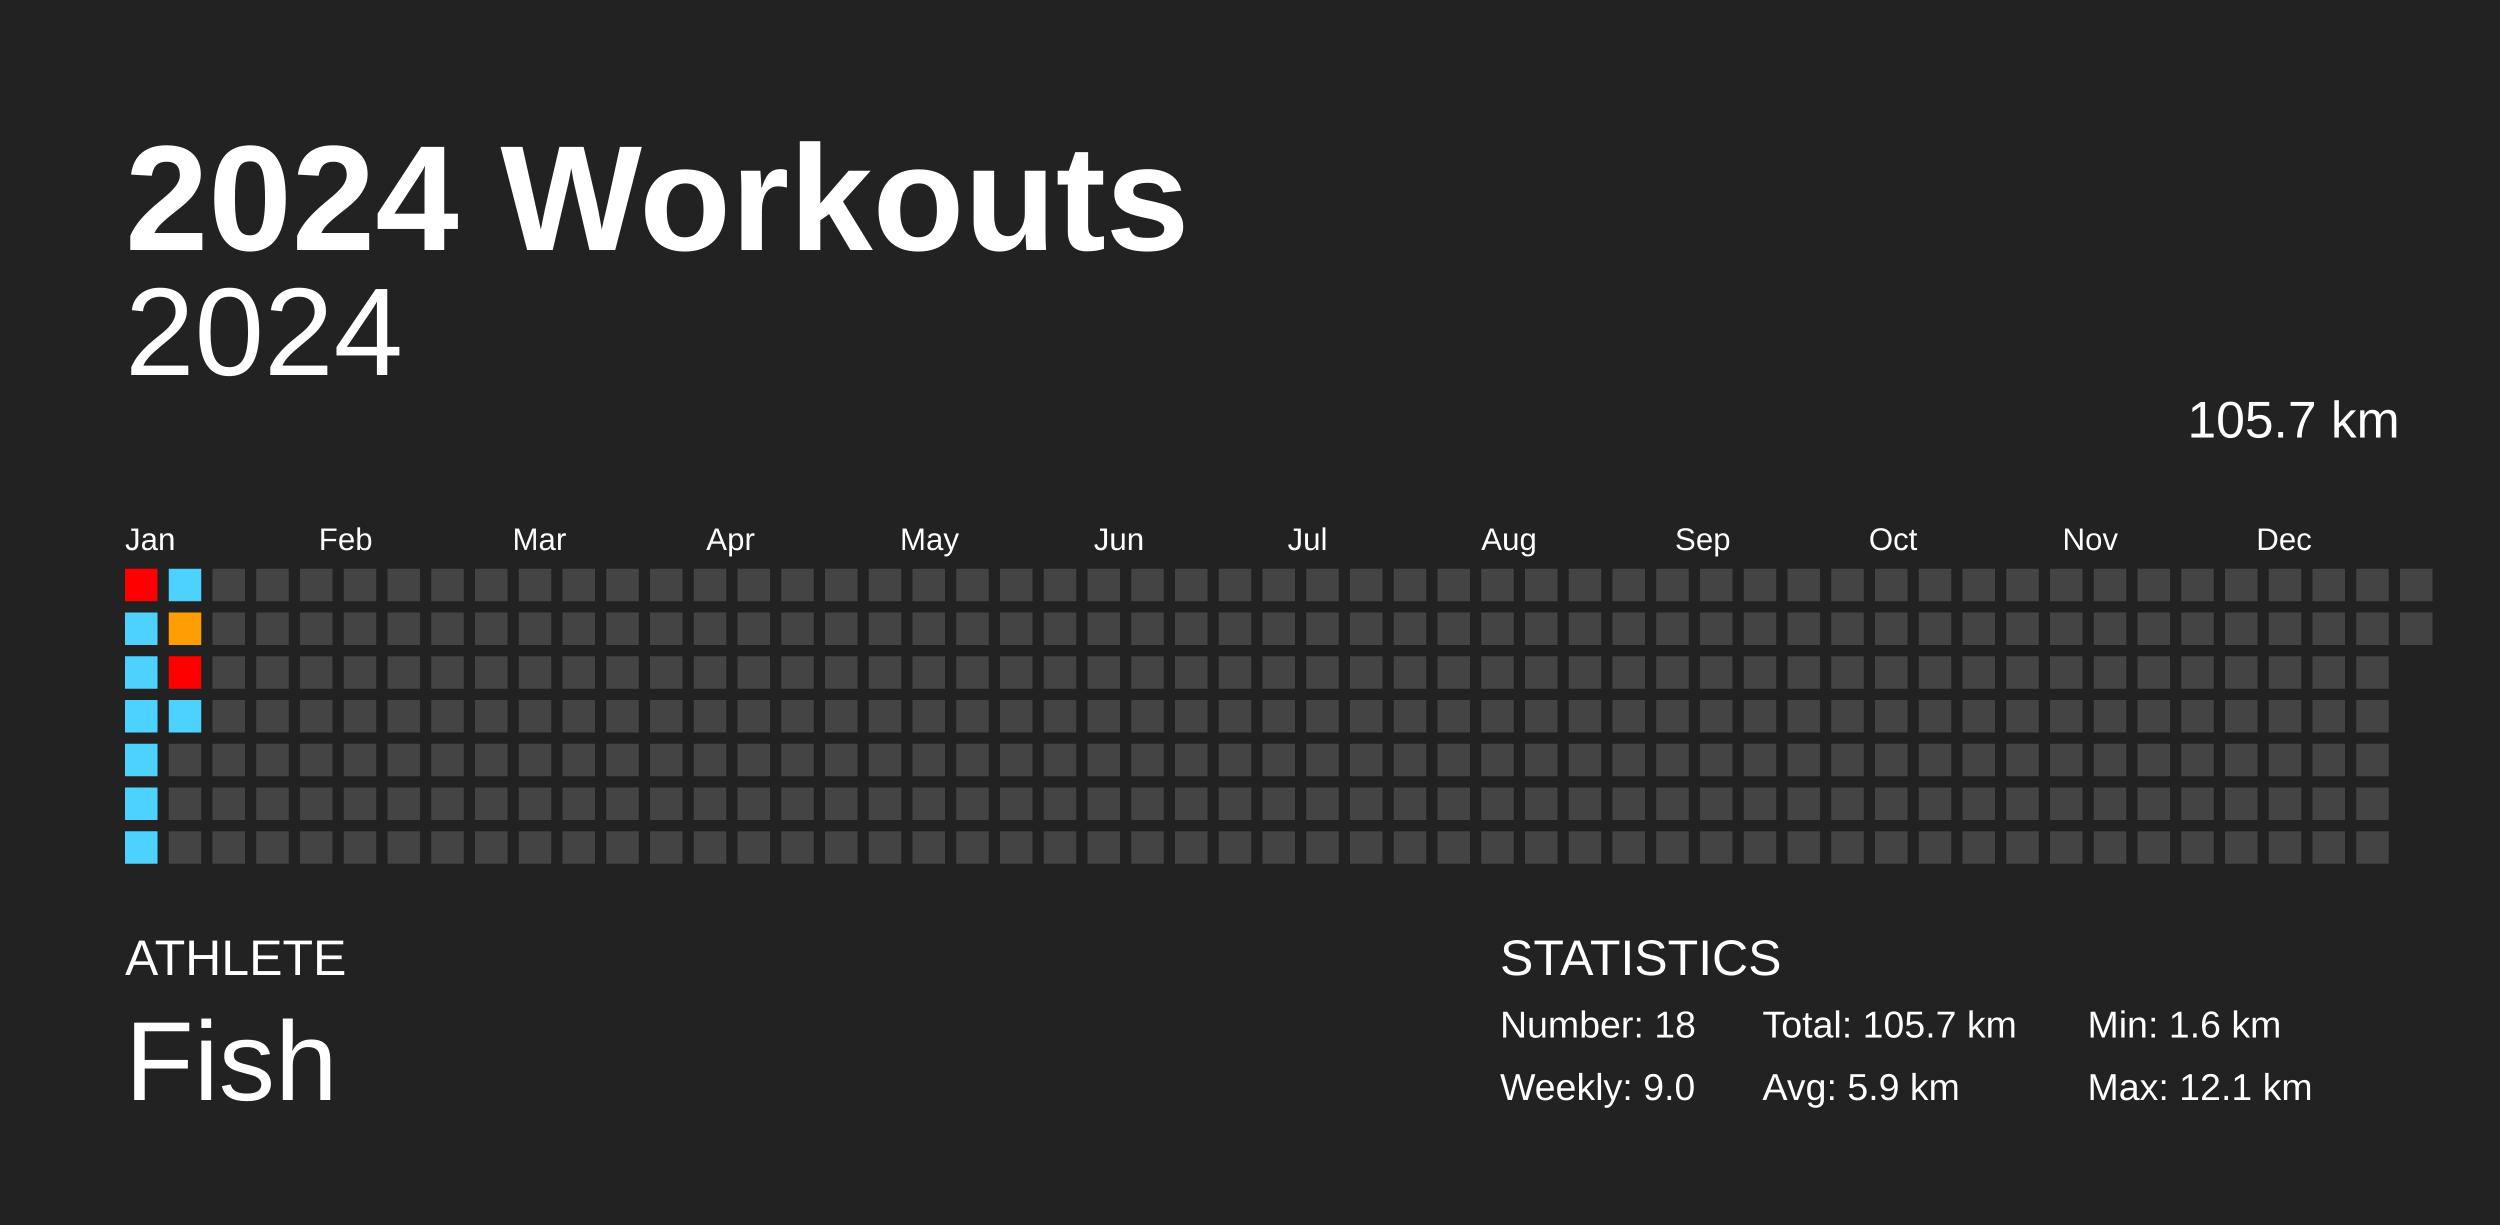
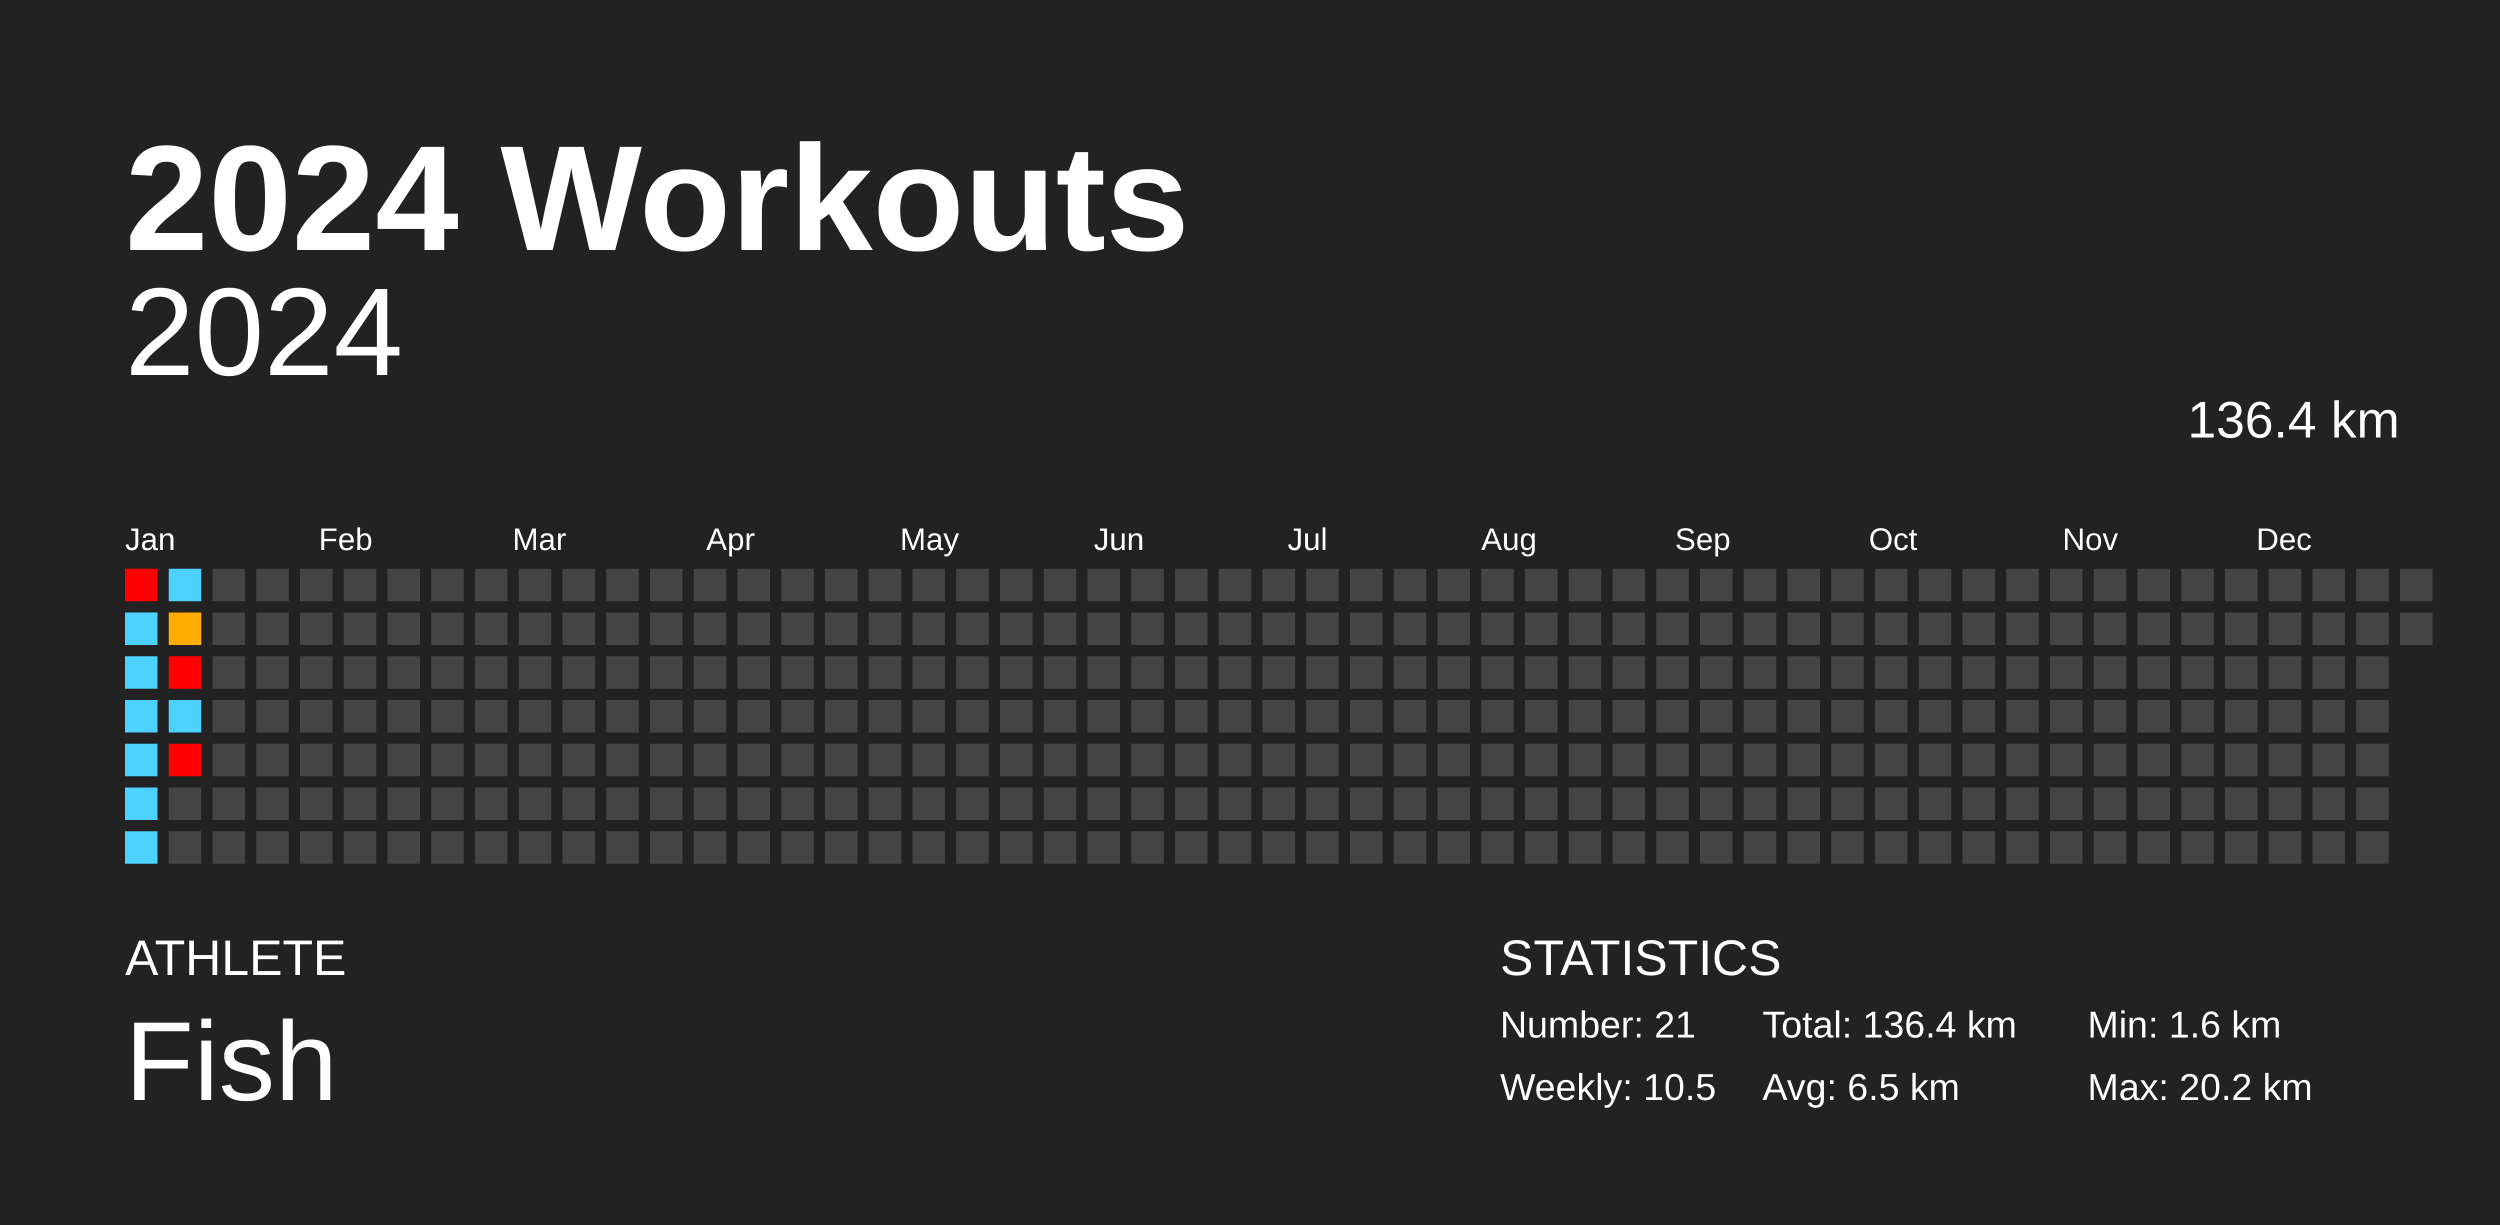
<svg xmlns="http://www.w3.org/2000/svg" baseProfile="full" height="98mm" version="1.1" viewBox="0,0,200,98" width="200mm">
  <defs />
  <rect fill="#222222" height="98" width="200" x="0" y="0" />
  <text fill="#FFFFFF" style="font-size:12px; font-family:Arial; font-weight:bold;" x="10" y="20">2024 Workouts</text>
  <text fill="#FFFFFF" style="font-size:4px; font-family:Arial" x="10" y="78">ATHLETE</text>
  <text fill="#FFFFFF" style="font-size:9px; font-family:Arial" x="10" y="88">Fish</text>
  <text fill="#FFFFFF" style="font-size:4px; font-family:Arial" x="120" y="78">STATISTICS</text>
-   <text fill="#FFFFFF" style="font-size:3px; font-family:Arial" x="120" y="83">Number: 18</text>
-   <text fill="#FFFFFF" style="font-size:3px; font-family:Arial" x="120" y="88">Weekly: 9.0</text>
-   <text fill="#FFFFFF" style="font-size:3px; font-family:Arial" x="141" y="83">Total: 105.7 km</text>
-   <text fill="#FFFFFF" style="font-size:3px; font-family:Arial" x="141" y="88">Avg: 5.9 km</text>
+   <text fill="#FFFFFF" style="font-size:3px; font-family:Arial" x="120" y="83">Number: 21</text>
+   <text fill="#FFFFFF" style="font-size:3px; font-family:Arial" x="120" y="88">Weekly: 10.5</text>
+   <text fill="#FFFFFF" style="font-size:3px; font-family:Arial" x="141" y="83">Total: 136.4 km</text>
+   <text fill="#FFFFFF" style="font-size:3px; font-family:Arial" x="141" y="88">Avg: 6.5 km</text>
  <text fill="#FFFFFF" style="font-size:3px; font-family:Arial" x="167" y="83">Min: 1.6 km</text>
-   <text fill="#FFFFFF" style="font-size:3px; font-family:Arial" x="167" y="88">Max: 12.1 km</text>
+   <text fill="#FFFFFF" style="font-size:3px; font-family:Arial" x="167" y="88">Max: 20.2 km</text>
  <text alignment-baseline="hanging" fill="#FFFFFF" style="font-size:10.0px; font-family:Arial;" x="10" y="30">2024</text>
-   <text alignment-baseline="hanging" fill="#FFFFFF" style="font-size:4.125px; font-family:Arial;" x="175" y="35">105.7 km</text>
+   <text alignment-baseline="hanging" fill="#FFFFFF" style="font-size:4.125px; font-family:Arial;" x="175" y="35">136.4 km</text>
  <text fill="#FFFFFF" style="font-size:2.5px; font-family:Arial" x="10.0" y="44">Jan</text>
  <text fill="#FFFFFF" style="font-size:2.5px; font-family:Arial" x="25.5" y="44">Feb</text>
  <text fill="#FFFFFF" style="font-size:2.5px; font-family:Arial" x="41.0" y="44">Mar</text>
  <text fill="#FFFFFF" style="font-size:2.5px; font-family:Arial" x="56.5" y="44">Apr</text>
  <text fill="#FFFFFF" style="font-size:2.5px; font-family:Arial" x="72.0" y="44">May</text>
  <text fill="#FFFFFF" style="font-size:2.5px; font-family:Arial" x="87.5" y="44">Jun</text>
  <text fill="#FFFFFF" style="font-size:2.5px; font-family:Arial" x="103.0" y="44">Jul</text>
  <text fill="#FFFFFF" style="font-size:2.5px; font-family:Arial" x="118.5" y="44">Aug</text>
  <text fill="#FFFFFF" style="font-size:2.5px; font-family:Arial" x="134.0" y="44">Sep</text>
  <text fill="#FFFFFF" style="font-size:2.5px; font-family:Arial" x="149.5" y="44">Oct</text>
  <text fill="#FFFFFF" style="font-size:2.5px; font-family:Arial" x="165.0" y="44">Nov</text>
  <text fill="#FFFFFF" style="font-size:2.5px; font-family:Arial" x="180.5" y="44">Dec</text>
  <rect fill="red" height="2.6" width="2.6" x="10.0" y="45.5" />
  <rect fill="#4dd2ff" height="2.6" width="2.6" x="10.0" y="49.0" />
  <rect fill="#4dd2ff" height="2.6" width="2.6" x="10.0" y="52.5" />
  <rect fill="#4dd2ff" height="2.6" width="2.6" x="10.0" y="56.0" />
  <rect fill="#4dd2ff" height="2.6" width="2.6" x="10.0" y="59.5" />
  <rect fill="#4dd2ff" height="2.6" width="2.6" x="10.0" y="63.0" />
  <rect fill="#4dd2ff" height="2.6" width="2.6" x="10.0" y="66.5" />
  <rect fill="#4dd2ff" height="2.6" width="2.6" x="13.5" y="45.5" />
-   <rect fill="#ff9e00" height="2.6" width="2.6" x="13.5" y="49.0" />
+   <rect fill="#ffab00" height="2.6" width="2.6" x="13.5" y="49.0" />
  <rect fill="red" height="2.6" width="2.6" x="13.5" y="52.5" />
  <rect fill="#4dd2ff" height="2.6" width="2.6" x="13.5" y="56.0" />
-   <rect fill="#444444" height="2.6" width="2.6" x="13.5" y="59.5" />
+   <rect fill="red" height="2.6" width="2.6" x="13.5" y="59.5" />
  <rect fill="#444444" height="2.6" width="2.6" x="13.5" y="63.0" />
  <rect fill="#444444" height="2.6" width="2.6" x="13.5" y="66.5" />
  <rect fill="#444444" height="2.6" width="2.6" x="17.0" y="45.5" />
  <rect fill="#444444" height="2.6" width="2.6" x="17.0" y="49.0" />
  <rect fill="#444444" height="2.6" width="2.6" x="17.0" y="52.5" />
  <rect fill="#444444" height="2.6" width="2.6" x="17.0" y="56.0" />
  <rect fill="#444444" height="2.6" width="2.6" x="17.0" y="59.5" />
  <rect fill="#444444" height="2.6" width="2.6" x="17.0" y="63.0" />
  <rect fill="#444444" height="2.6" width="2.6" x="17.0" y="66.5" />
  <rect fill="#444444" height="2.6" width="2.6" x="20.5" y="45.5" />
  <rect fill="#444444" height="2.6" width="2.6" x="20.5" y="49.0" />
  <rect fill="#444444" height="2.6" width="2.6" x="20.5" y="52.5" />
  <rect fill="#444444" height="2.6" width="2.6" x="20.5" y="56.0" />
  <rect fill="#444444" height="2.6" width="2.6" x="20.5" y="59.5" />
  <rect fill="#444444" height="2.6" width="2.6" x="20.5" y="63.0" />
  <rect fill="#444444" height="2.6" width="2.6" x="20.5" y="66.5" />
  <rect fill="#444444" height="2.6" width="2.6" x="24.0" y="45.5" />
  <rect fill="#444444" height="2.6" width="2.6" x="24.0" y="49.0" />
  <rect fill="#444444" height="2.6" width="2.6" x="24.0" y="52.5" />
  <rect fill="#444444" height="2.6" width="2.6" x="24.0" y="56.0" />
  <rect fill="#444444" height="2.6" width="2.6" x="24.0" y="59.5" />
  <rect fill="#444444" height="2.6" width="2.6" x="24.0" y="63.0" />
  <rect fill="#444444" height="2.6" width="2.6" x="24.0" y="66.5" />
  <rect fill="#444444" height="2.6" width="2.6" x="27.5" y="45.5" />
  <rect fill="#444444" height="2.6" width="2.6" x="27.5" y="49.0" />
  <rect fill="#444444" height="2.6" width="2.6" x="27.5" y="52.5" />
  <rect fill="#444444" height="2.6" width="2.6" x="27.5" y="56.0" />
  <rect fill="#444444" height="2.6" width="2.6" x="27.5" y="59.5" />
  <rect fill="#444444" height="2.6" width="2.6" x="27.5" y="63.0" />
  <rect fill="#444444" height="2.6" width="2.6" x="27.5" y="66.5" />
  <rect fill="#444444" height="2.6" width="2.6" x="31.0" y="45.5" />
  <rect fill="#444444" height="2.6" width="2.6" x="31.0" y="49.0" />
  <rect fill="#444444" height="2.6" width="2.6" x="31.0" y="52.5" />
  <rect fill="#444444" height="2.6" width="2.6" x="31.0" y="56.0" />
  <rect fill="#444444" height="2.6" width="2.6" x="31.0" y="59.5" />
  <rect fill="#444444" height="2.6" width="2.6" x="31.0" y="63.0" />
  <rect fill="#444444" height="2.6" width="2.6" x="31.0" y="66.5" />
  <rect fill="#444444" height="2.6" width="2.6" x="34.5" y="45.5" />
  <rect fill="#444444" height="2.6" width="2.6" x="34.5" y="49.0" />
  <rect fill="#444444" height="2.6" width="2.6" x="34.5" y="52.5" />
  <rect fill="#444444" height="2.6" width="2.6" x="34.5" y="56.0" />
  <rect fill="#444444" height="2.6" width="2.6" x="34.5" y="59.5" />
  <rect fill="#444444" height="2.6" width="2.6" x="34.5" y="63.0" />
  <rect fill="#444444" height="2.6" width="2.6" x="34.5" y="66.5" />
  <rect fill="#444444" height="2.6" width="2.6" x="38.0" y="45.5" />
  <rect fill="#444444" height="2.6" width="2.6" x="38.0" y="49.0" />
  <rect fill="#444444" height="2.6" width="2.6" x="38.0" y="52.5" />
  <rect fill="#444444" height="2.6" width="2.6" x="38.0" y="56.0" />
  <rect fill="#444444" height="2.6" width="2.6" x="38.0" y="59.5" />
  <rect fill="#444444" height="2.6" width="2.6" x="38.0" y="63.0" />
  <rect fill="#444444" height="2.6" width="2.6" x="38.0" y="66.5" />
  <rect fill="#444444" height="2.6" width="2.6" x="41.5" y="45.5" />
  <rect fill="#444444" height="2.6" width="2.6" x="41.5" y="49.0" />
  <rect fill="#444444" height="2.6" width="2.6" x="41.5" y="52.5" />
  <rect fill="#444444" height="2.6" width="2.6" x="41.5" y="56.0" />
  <rect fill="#444444" height="2.6" width="2.6" x="41.5" y="59.5" />
  <rect fill="#444444" height="2.6" width="2.6" x="41.5" y="63.0" />
  <rect fill="#444444" height="2.6" width="2.6" x="41.5" y="66.5" />
  <rect fill="#444444" height="2.6" width="2.6" x="45.0" y="45.5" />
  <rect fill="#444444" height="2.6" width="2.6" x="45.0" y="49.0" />
  <rect fill="#444444" height="2.6" width="2.6" x="45.0" y="52.5" />
  <rect fill="#444444" height="2.6" width="2.6" x="45.0" y="56.0" />
  <rect fill="#444444" height="2.6" width="2.6" x="45.0" y="59.5" />
  <rect fill="#444444" height="2.6" width="2.6" x="45.0" y="63.0" />
  <rect fill="#444444" height="2.6" width="2.6" x="45.0" y="66.5" />
  <rect fill="#444444" height="2.6" width="2.6" x="48.5" y="45.5" />
  <rect fill="#444444" height="2.6" width="2.6" x="48.5" y="49.0" />
  <rect fill="#444444" height="2.6" width="2.6" x="48.5" y="52.5" />
  <rect fill="#444444" height="2.6" width="2.6" x="48.5" y="56.0" />
  <rect fill="#444444" height="2.6" width="2.6" x="48.5" y="59.5" />
  <rect fill="#444444" height="2.6" width="2.6" x="48.5" y="63.0" />
  <rect fill="#444444" height="2.6" width="2.6" x="48.5" y="66.5" />
  <rect fill="#444444" height="2.6" width="2.6" x="52.0" y="45.5" />
  <rect fill="#444444" height="2.6" width="2.6" x="52.0" y="49.0" />
  <rect fill="#444444" height="2.6" width="2.6" x="52.0" y="52.5" />
  <rect fill="#444444" height="2.6" width="2.6" x="52.0" y="56.0" />
  <rect fill="#444444" height="2.6" width="2.6" x="52.0" y="59.5" />
  <rect fill="#444444" height="2.6" width="2.6" x="52.0" y="63.0" />
  <rect fill="#444444" height="2.6" width="2.6" x="52.0" y="66.5" />
  <rect fill="#444444" height="2.6" width="2.6" x="55.5" y="45.5" />
  <rect fill="#444444" height="2.6" width="2.6" x="55.5" y="49.0" />
  <rect fill="#444444" height="2.6" width="2.6" x="55.5" y="52.5" />
  <rect fill="#444444" height="2.6" width="2.6" x="55.5" y="56.0" />
  <rect fill="#444444" height="2.6" width="2.6" x="55.5" y="59.5" />
  <rect fill="#444444" height="2.6" width="2.6" x="55.5" y="63.0" />
  <rect fill="#444444" height="2.6" width="2.6" x="55.5" y="66.5" />
  <rect fill="#444444" height="2.6" width="2.6" x="59.0" y="45.5" />
  <rect fill="#444444" height="2.6" width="2.6" x="59.0" y="49.0" />
  <rect fill="#444444" height="2.6" width="2.6" x="59.0" y="52.5" />
  <rect fill="#444444" height="2.6" width="2.6" x="59.0" y="56.0" />
  <rect fill="#444444" height="2.6" width="2.6" x="59.0" y="59.5" />
  <rect fill="#444444" height="2.6" width="2.6" x="59.0" y="63.0" />
  <rect fill="#444444" height="2.6" width="2.6" x="59.0" y="66.5" />
  <rect fill="#444444" height="2.6" width="2.6" x="62.5" y="45.5" />
  <rect fill="#444444" height="2.6" width="2.6" x="62.5" y="49.0" />
  <rect fill="#444444" height="2.6" width="2.6" x="62.5" y="52.5" />
  <rect fill="#444444" height="2.6" width="2.6" x="62.5" y="56.0" />
  <rect fill="#444444" height="2.6" width="2.6" x="62.5" y="59.5" />
  <rect fill="#444444" height="2.6" width="2.6" x="62.5" y="63.0" />
  <rect fill="#444444" height="2.6" width="2.6" x="62.5" y="66.5" />
  <rect fill="#444444" height="2.6" width="2.6" x="66.0" y="45.5" />
  <rect fill="#444444" height="2.6" width="2.6" x="66.0" y="49.0" />
  <rect fill="#444444" height="2.6" width="2.6" x="66.0" y="52.5" />
  <rect fill="#444444" height="2.6" width="2.6" x="66.0" y="56.0" />
  <rect fill="#444444" height="2.6" width="2.6" x="66.0" y="59.5" />
  <rect fill="#444444" height="2.6" width="2.6" x="66.0" y="63.0" />
  <rect fill="#444444" height="2.6" width="2.6" x="66.0" y="66.5" />
  <rect fill="#444444" height="2.6" width="2.6" x="69.5" y="45.5" />
  <rect fill="#444444" height="2.6" width="2.6" x="69.5" y="49.0" />
  <rect fill="#444444" height="2.6" width="2.6" x="69.5" y="52.5" />
  <rect fill="#444444" height="2.6" width="2.6" x="69.5" y="56.0" />
  <rect fill="#444444" height="2.6" width="2.6" x="69.5" y="59.5" />
  <rect fill="#444444" height="2.6" width="2.6" x="69.5" y="63.0" />
  <rect fill="#444444" height="2.6" width="2.6" x="69.5" y="66.5" />
  <rect fill="#444444" height="2.6" width="2.6" x="73.0" y="45.5" />
  <rect fill="#444444" height="2.6" width="2.6" x="73.0" y="49.0" />
  <rect fill="#444444" height="2.6" width="2.6" x="73.0" y="52.5" />
  <rect fill="#444444" height="2.6" width="2.6" x="73.0" y="56.0" />
  <rect fill="#444444" height="2.6" width="2.6" x="73.0" y="59.5" />
  <rect fill="#444444" height="2.6" width="2.6" x="73.0" y="63.0" />
  <rect fill="#444444" height="2.6" width="2.6" x="73.0" y="66.5" />
  <rect fill="#444444" height="2.6" width="2.6" x="76.5" y="45.5" />
  <rect fill="#444444" height="2.6" width="2.6" x="76.5" y="49.0" />
  <rect fill="#444444" height="2.6" width="2.6" x="76.5" y="52.5" />
  <rect fill="#444444" height="2.6" width="2.6" x="76.5" y="56.0" />
  <rect fill="#444444" height="2.6" width="2.6" x="76.5" y="59.5" />
  <rect fill="#444444" height="2.6" width="2.6" x="76.5" y="63.0" />
  <rect fill="#444444" height="2.6" width="2.6" x="76.5" y="66.5" />
  <rect fill="#444444" height="2.6" width="2.6" x="80.0" y="45.5" />
  <rect fill="#444444" height="2.6" width="2.6" x="80.0" y="49.0" />
  <rect fill="#444444" height="2.6" width="2.6" x="80.0" y="52.5" />
  <rect fill="#444444" height="2.6" width="2.6" x="80.0" y="56.0" />
  <rect fill="#444444" height="2.6" width="2.6" x="80.0" y="59.5" />
  <rect fill="#444444" height="2.6" width="2.6" x="80.0" y="63.0" />
  <rect fill="#444444" height="2.6" width="2.6" x="80.0" y="66.5" />
  <rect fill="#444444" height="2.6" width="2.6" x="83.5" y="45.5" />
  <rect fill="#444444" height="2.6" width="2.6" x="83.5" y="49.0" />
  <rect fill="#444444" height="2.6" width="2.6" x="83.5" y="52.5" />
  <rect fill="#444444" height="2.6" width="2.6" x="83.5" y="56.0" />
  <rect fill="#444444" height="2.6" width="2.6" x="83.5" y="59.5" />
  <rect fill="#444444" height="2.6" width="2.6" x="83.5" y="63.0" />
  <rect fill="#444444" height="2.6" width="2.6" x="83.5" y="66.5" />
  <rect fill="#444444" height="2.6" width="2.6" x="87.0" y="45.5" />
  <rect fill="#444444" height="2.6" width="2.6" x="87.0" y="49.0" />
  <rect fill="#444444" height="2.6" width="2.6" x="87.0" y="52.5" />
  <rect fill="#444444" height="2.6" width="2.6" x="87.0" y="56.0" />
  <rect fill="#444444" height="2.6" width="2.6" x="87.0" y="59.5" />
  <rect fill="#444444" height="2.6" width="2.6" x="87.0" y="63.0" />
  <rect fill="#444444" height="2.6" width="2.6" x="87.0" y="66.5" />
  <rect fill="#444444" height="2.6" width="2.6" x="90.5" y="45.5" />
  <rect fill="#444444" height="2.6" width="2.6" x="90.5" y="49.0" />
  <rect fill="#444444" height="2.6" width="2.6" x="90.5" y="52.5" />
  <rect fill="#444444" height="2.6" width="2.6" x="90.5" y="56.0" />
  <rect fill="#444444" height="2.6" width="2.6" x="90.5" y="59.5" />
  <rect fill="#444444" height="2.6" width="2.6" x="90.5" y="63.0" />
  <rect fill="#444444" height="2.6" width="2.6" x="90.5" y="66.5" />
  <rect fill="#444444" height="2.6" width="2.6" x="94.0" y="45.5" />
  <rect fill="#444444" height="2.6" width="2.6" x="94.0" y="49.0" />
  <rect fill="#444444" height="2.6" width="2.6" x="94.0" y="52.5" />
  <rect fill="#444444" height="2.6" width="2.6" x="94.0" y="56.0" />
  <rect fill="#444444" height="2.6" width="2.6" x="94.0" y="59.5" />
  <rect fill="#444444" height="2.6" width="2.6" x="94.0" y="63.0" />
  <rect fill="#444444" height="2.6" width="2.6" x="94.0" y="66.5" />
  <rect fill="#444444" height="2.6" width="2.6" x="97.5" y="45.5" />
  <rect fill="#444444" height="2.6" width="2.6" x="97.5" y="49.0" />
  <rect fill="#444444" height="2.6" width="2.6" x="97.5" y="52.5" />
  <rect fill="#444444" height="2.6" width="2.6" x="97.5" y="56.0" />
  <rect fill="#444444" height="2.6" width="2.6" x="97.5" y="59.5" />
  <rect fill="#444444" height="2.6" width="2.6" x="97.5" y="63.0" />
  <rect fill="#444444" height="2.6" width="2.6" x="97.5" y="66.5" />
  <rect fill="#444444" height="2.6" width="2.6" x="101.0" y="45.5" />
  <rect fill="#444444" height="2.6" width="2.6" x="101.0" y="49.0" />
  <rect fill="#444444" height="2.6" width="2.6" x="101.0" y="52.5" />
  <rect fill="#444444" height="2.6" width="2.6" x="101.0" y="56.0" />
  <rect fill="#444444" height="2.6" width="2.6" x="101.0" y="59.5" />
  <rect fill="#444444" height="2.6" width="2.6" x="101.0" y="63.0" />
  <rect fill="#444444" height="2.6" width="2.6" x="101.0" y="66.5" />
  <rect fill="#444444" height="2.6" width="2.6" x="104.5" y="45.5" />
  <rect fill="#444444" height="2.6" width="2.6" x="104.5" y="49.0" />
  <rect fill="#444444" height="2.6" width="2.6" x="104.5" y="52.5" />
  <rect fill="#444444" height="2.6" width="2.6" x="104.5" y="56.0" />
  <rect fill="#444444" height="2.6" width="2.6" x="104.5" y="59.5" />
  <rect fill="#444444" height="2.6" width="2.6" x="104.5" y="63.0" />
  <rect fill="#444444" height="2.6" width="2.6" x="104.5" y="66.5" />
  <rect fill="#444444" height="2.6" width="2.6" x="108.0" y="45.5" />
  <rect fill="#444444" height="2.6" width="2.6" x="108.0" y="49.0" />
  <rect fill="#444444" height="2.6" width="2.6" x="108.0" y="52.5" />
  <rect fill="#444444" height="2.6" width="2.6" x="108.0" y="56.0" />
  <rect fill="#444444" height="2.6" width="2.6" x="108.0" y="59.5" />
  <rect fill="#444444" height="2.6" width="2.6" x="108.0" y="63.0" />
  <rect fill="#444444" height="2.6" width="2.6" x="108.0" y="66.5" />
  <rect fill="#444444" height="2.6" width="2.6" x="111.5" y="45.5" />
  <rect fill="#444444" height="2.6" width="2.6" x="111.5" y="49.0" />
  <rect fill="#444444" height="2.6" width="2.6" x="111.5" y="52.5" />
  <rect fill="#444444" height="2.6" width="2.6" x="111.5" y="56.0" />
  <rect fill="#444444" height="2.6" width="2.6" x="111.5" y="59.5" />
  <rect fill="#444444" height="2.6" width="2.6" x="111.5" y="63.0" />
  <rect fill="#444444" height="2.6" width="2.6" x="111.5" y="66.5" />
  <rect fill="#444444" height="2.6" width="2.6" x="115.0" y="45.5" />
  <rect fill="#444444" height="2.6" width="2.6" x="115.0" y="49.0" />
  <rect fill="#444444" height="2.6" width="2.6" x="115.0" y="52.5" />
  <rect fill="#444444" height="2.6" width="2.6" x="115.0" y="56.0" />
  <rect fill="#444444" height="2.6" width="2.6" x="115.0" y="59.5" />
  <rect fill="#444444" height="2.6" width="2.6" x="115.0" y="63.0" />
  <rect fill="#444444" height="2.6" width="2.6" x="115.0" y="66.5" />
  <rect fill="#444444" height="2.6" width="2.6" x="118.5" y="45.5" />
  <rect fill="#444444" height="2.6" width="2.6" x="118.5" y="49.0" />
  <rect fill="#444444" height="2.6" width="2.6" x="118.5" y="52.5" />
  <rect fill="#444444" height="2.6" width="2.6" x="118.5" y="56.0" />
  <rect fill="#444444" height="2.6" width="2.6" x="118.5" y="59.5" />
  <rect fill="#444444" height="2.6" width="2.6" x="118.5" y="63.0" />
  <rect fill="#444444" height="2.6" width="2.6" x="118.5" y="66.5" />
  <rect fill="#444444" height="2.6" width="2.6" x="122.0" y="45.5" />
  <rect fill="#444444" height="2.6" width="2.6" x="122.0" y="49.0" />
  <rect fill="#444444" height="2.6" width="2.6" x="122.0" y="52.5" />
  <rect fill="#444444" height="2.6" width="2.6" x="122.0" y="56.0" />
  <rect fill="#444444" height="2.6" width="2.6" x="122.0" y="59.5" />
  <rect fill="#444444" height="2.6" width="2.6" x="122.0" y="63.0" />
  <rect fill="#444444" height="2.6" width="2.6" x="122.0" y="66.5" />
  <rect fill="#444444" height="2.6" width="2.6" x="125.5" y="45.5" />
  <rect fill="#444444" height="2.6" width="2.6" x="125.5" y="49.0" />
  <rect fill="#444444" height="2.6" width="2.6" x="125.5" y="52.5" />
  <rect fill="#444444" height="2.6" width="2.6" x="125.5" y="56.0" />
  <rect fill="#444444" height="2.6" width="2.6" x="125.5" y="59.5" />
  <rect fill="#444444" height="2.6" width="2.6" x="125.5" y="63.0" />
  <rect fill="#444444" height="2.6" width="2.6" x="125.5" y="66.5" />
  <rect fill="#444444" height="2.6" width="2.6" x="129.0" y="45.5" />
  <rect fill="#444444" height="2.6" width="2.6" x="129.0" y="49.0" />
  <rect fill="#444444" height="2.6" width="2.6" x="129.0" y="52.5" />
  <rect fill="#444444" height="2.6" width="2.6" x="129.0" y="56.0" />
  <rect fill="#444444" height="2.6" width="2.6" x="129.0" y="59.5" />
  <rect fill="#444444" height="2.6" width="2.6" x="129.0" y="63.0" />
  <rect fill="#444444" height="2.6" width="2.6" x="129.0" y="66.5" />
  <rect fill="#444444" height="2.6" width="2.6" x="132.5" y="45.5" />
  <rect fill="#444444" height="2.6" width="2.6" x="132.5" y="49.0" />
  <rect fill="#444444" height="2.6" width="2.6" x="132.5" y="52.5" />
  <rect fill="#444444" height="2.6" width="2.6" x="132.5" y="56.0" />
  <rect fill="#444444" height="2.6" width="2.6" x="132.5" y="59.5" />
  <rect fill="#444444" height="2.6" width="2.6" x="132.5" y="63.0" />
  <rect fill="#444444" height="2.6" width="2.6" x="132.5" y="66.5" />
  <rect fill="#444444" height="2.6" width="2.6" x="136.0" y="45.5" />
  <rect fill="#444444" height="2.6" width="2.6" x="136.0" y="49.0" />
  <rect fill="#444444" height="2.6" width="2.6" x="136.0" y="52.5" />
  <rect fill="#444444" height="2.6" width="2.6" x="136.0" y="56.0" />
  <rect fill="#444444" height="2.6" width="2.6" x="136.0" y="59.5" />
  <rect fill="#444444" height="2.6" width="2.6" x="136.0" y="63.0" />
  <rect fill="#444444" height="2.6" width="2.6" x="136.0" y="66.5" />
  <rect fill="#444444" height="2.6" width="2.6" x="139.5" y="45.5" />
  <rect fill="#444444" height="2.6" width="2.6" x="139.5" y="49.0" />
  <rect fill="#444444" height="2.6" width="2.6" x="139.5" y="52.5" />
  <rect fill="#444444" height="2.6" width="2.6" x="139.5" y="56.0" />
  <rect fill="#444444" height="2.6" width="2.6" x="139.5" y="59.5" />
  <rect fill="#444444" height="2.6" width="2.6" x="139.5" y="63.0" />
  <rect fill="#444444" height="2.6" width="2.6" x="139.5" y="66.5" />
  <rect fill="#444444" height="2.6" width="2.6" x="143.0" y="45.5" />
  <rect fill="#444444" height="2.6" width="2.6" x="143.0" y="49.0" />
  <rect fill="#444444" height="2.6" width="2.6" x="143.0" y="52.5" />
  <rect fill="#444444" height="2.6" width="2.6" x="143.0" y="56.0" />
  <rect fill="#444444" height="2.6" width="2.6" x="143.0" y="59.5" />
  <rect fill="#444444" height="2.6" width="2.6" x="143.0" y="63.0" />
  <rect fill="#444444" height="2.6" width="2.6" x="143.0" y="66.5" />
  <rect fill="#444444" height="2.6" width="2.6" x="146.5" y="45.5" />
  <rect fill="#444444" height="2.6" width="2.6" x="146.5" y="49.0" />
  <rect fill="#444444" height="2.6" width="2.6" x="146.5" y="52.5" />
  <rect fill="#444444" height="2.6" width="2.6" x="146.5" y="56.0" />
  <rect fill="#444444" height="2.6" width="2.6" x="146.5" y="59.5" />
  <rect fill="#444444" height="2.6" width="2.6" x="146.5" y="63.0" />
  <rect fill="#444444" height="2.6" width="2.6" x="146.5" y="66.5" />
  <rect fill="#444444" height="2.6" width="2.6" x="150.0" y="45.5" />
  <rect fill="#444444" height="2.6" width="2.6" x="150.0" y="49.0" />
  <rect fill="#444444" height="2.6" width="2.6" x="150.0" y="52.5" />
  <rect fill="#444444" height="2.6" width="2.6" x="150.0" y="56.0" />
  <rect fill="#444444" height="2.6" width="2.6" x="150.0" y="59.5" />
  <rect fill="#444444" height="2.6" width="2.6" x="150.0" y="63.0" />
  <rect fill="#444444" height="2.6" width="2.6" x="150.0" y="66.5" />
  <rect fill="#444444" height="2.6" width="2.6" x="153.5" y="45.5" />
  <rect fill="#444444" height="2.6" width="2.6" x="153.5" y="49.0" />
  <rect fill="#444444" height="2.6" width="2.6" x="153.5" y="52.5" />
  <rect fill="#444444" height="2.6" width="2.6" x="153.5" y="56.0" />
  <rect fill="#444444" height="2.6" width="2.6" x="153.5" y="59.5" />
  <rect fill="#444444" height="2.6" width="2.6" x="153.5" y="63.0" />
  <rect fill="#444444" height="2.6" width="2.6" x="153.5" y="66.5" />
  <rect fill="#444444" height="2.6" width="2.6" x="157.0" y="45.5" />
  <rect fill="#444444" height="2.6" width="2.6" x="157.0" y="49.0" />
  <rect fill="#444444" height="2.6" width="2.6" x="157.0" y="52.5" />
  <rect fill="#444444" height="2.6" width="2.6" x="157.0" y="56.0" />
  <rect fill="#444444" height="2.6" width="2.6" x="157.0" y="59.5" />
  <rect fill="#444444" height="2.6" width="2.6" x="157.0" y="63.0" />
  <rect fill="#444444" height="2.6" width="2.6" x="157.0" y="66.5" />
  <rect fill="#444444" height="2.6" width="2.6" x="160.5" y="45.5" />
  <rect fill="#444444" height="2.6" width="2.6" x="160.5" y="49.0" />
  <rect fill="#444444" height="2.6" width="2.6" x="160.5" y="52.5" />
  <rect fill="#444444" height="2.6" width="2.6" x="160.5" y="56.0" />
  <rect fill="#444444" height="2.6" width="2.6" x="160.5" y="59.5" />
  <rect fill="#444444" height="2.6" width="2.6" x="160.5" y="63.0" />
  <rect fill="#444444" height="2.6" width="2.6" x="160.5" y="66.5" />
  <rect fill="#444444" height="2.6" width="2.6" x="164.0" y="45.5" />
  <rect fill="#444444" height="2.6" width="2.6" x="164.0" y="49.0" />
  <rect fill="#444444" height="2.6" width="2.6" x="164.0" y="52.5" />
  <rect fill="#444444" height="2.6" width="2.6" x="164.0" y="56.0" />
  <rect fill="#444444" height="2.6" width="2.6" x="164.0" y="59.5" />
  <rect fill="#444444" height="2.6" width="2.6" x="164.0" y="63.0" />
  <rect fill="#444444" height="2.6" width="2.6" x="164.0" y="66.5" />
  <rect fill="#444444" height="2.6" width="2.6" x="167.5" y="45.5" />
  <rect fill="#444444" height="2.6" width="2.6" x="167.5" y="49.0" />
  <rect fill="#444444" height="2.6" width="2.6" x="167.5" y="52.5" />
  <rect fill="#444444" height="2.6" width="2.6" x="167.5" y="56.0" />
  <rect fill="#444444" height="2.6" width="2.6" x="167.5" y="59.5" />
  <rect fill="#444444" height="2.6" width="2.6" x="167.5" y="63.0" />
  <rect fill="#444444" height="2.6" width="2.6" x="167.5" y="66.5" />
  <rect fill="#444444" height="2.6" width="2.6" x="171.0" y="45.5" />
  <rect fill="#444444" height="2.6" width="2.6" x="171.0" y="49.0" />
  <rect fill="#444444" height="2.6" width="2.6" x="171.0" y="52.5" />
  <rect fill="#444444" height="2.6" width="2.6" x="171.0" y="56.0" />
  <rect fill="#444444" height="2.6" width="2.6" x="171.0" y="59.5" />
  <rect fill="#444444" height="2.6" width="2.6" x="171.0" y="63.0" />
  <rect fill="#444444" height="2.6" width="2.6" x="171.0" y="66.5" />
  <rect fill="#444444" height="2.6" width="2.6" x="174.5" y="45.5" />
  <rect fill="#444444" height="2.6" width="2.6" x="174.5" y="49.0" />
  <rect fill="#444444" height="2.6" width="2.6" x="174.5" y="52.5" />
  <rect fill="#444444" height="2.6" width="2.6" x="174.5" y="56.0" />
  <rect fill="#444444" height="2.6" width="2.6" x="174.5" y="59.5" />
  <rect fill="#444444" height="2.6" width="2.6" x="174.5" y="63.0" />
  <rect fill="#444444" height="2.6" width="2.6" x="174.5" y="66.5" />
  <rect fill="#444444" height="2.6" width="2.6" x="178.0" y="45.5" />
  <rect fill="#444444" height="2.6" width="2.6" x="178.0" y="49.0" />
  <rect fill="#444444" height="2.6" width="2.6" x="178.0" y="52.5" />
  <rect fill="#444444" height="2.6" width="2.6" x="178.0" y="56.0" />
  <rect fill="#444444" height="2.6" width="2.6" x="178.0" y="59.5" />
  <rect fill="#444444" height="2.6" width="2.6" x="178.0" y="63.0" />
  <rect fill="#444444" height="2.6" width="2.6" x="178.0" y="66.5" />
  <rect fill="#444444" height="2.6" width="2.6" x="181.5" y="45.5" />
  <rect fill="#444444" height="2.6" width="2.6" x="181.5" y="49.0" />
  <rect fill="#444444" height="2.6" width="2.6" x="181.5" y="52.5" />
  <rect fill="#444444" height="2.6" width="2.6" x="181.5" y="56.0" />
  <rect fill="#444444" height="2.6" width="2.6" x="181.5" y="59.5" />
  <rect fill="#444444" height="2.6" width="2.6" x="181.5" y="63.0" />
  <rect fill="#444444" height="2.6" width="2.6" x="181.5" y="66.5" />
  <rect fill="#444444" height="2.6" width="2.6" x="185.0" y="45.5" />
  <rect fill="#444444" height="2.6" width="2.6" x="185.0" y="49.0" />
  <rect fill="#444444" height="2.6" width="2.6" x="185.0" y="52.5" />
  <rect fill="#444444" height="2.6" width="2.6" x="185.0" y="56.0" />
  <rect fill="#444444" height="2.6" width="2.6" x="185.0" y="59.5" />
  <rect fill="#444444" height="2.6" width="2.6" x="185.0" y="63.0" />
  <rect fill="#444444" height="2.6" width="2.6" x="185.0" y="66.5" />
  <rect fill="#444444" height="2.6" width="2.6" x="188.5" y="45.5" />
  <rect fill="#444444" height="2.6" width="2.6" x="188.5" y="49.0" />
  <rect fill="#444444" height="2.6" width="2.6" x="188.5" y="52.5" />
  <rect fill="#444444" height="2.6" width="2.6" x="188.5" y="56.0" />
  <rect fill="#444444" height="2.6" width="2.6" x="188.5" y="59.5" />
  <rect fill="#444444" height="2.6" width="2.6" x="188.5" y="63.0" />
  <rect fill="#444444" height="2.6" width="2.6" x="188.5" y="66.5" />
  <rect fill="#444444" height="2.6" width="2.6" x="192.0" y="45.5" />
  <rect fill="#444444" height="2.6" width="2.6" x="192.0" y="49.0" />
</svg>
